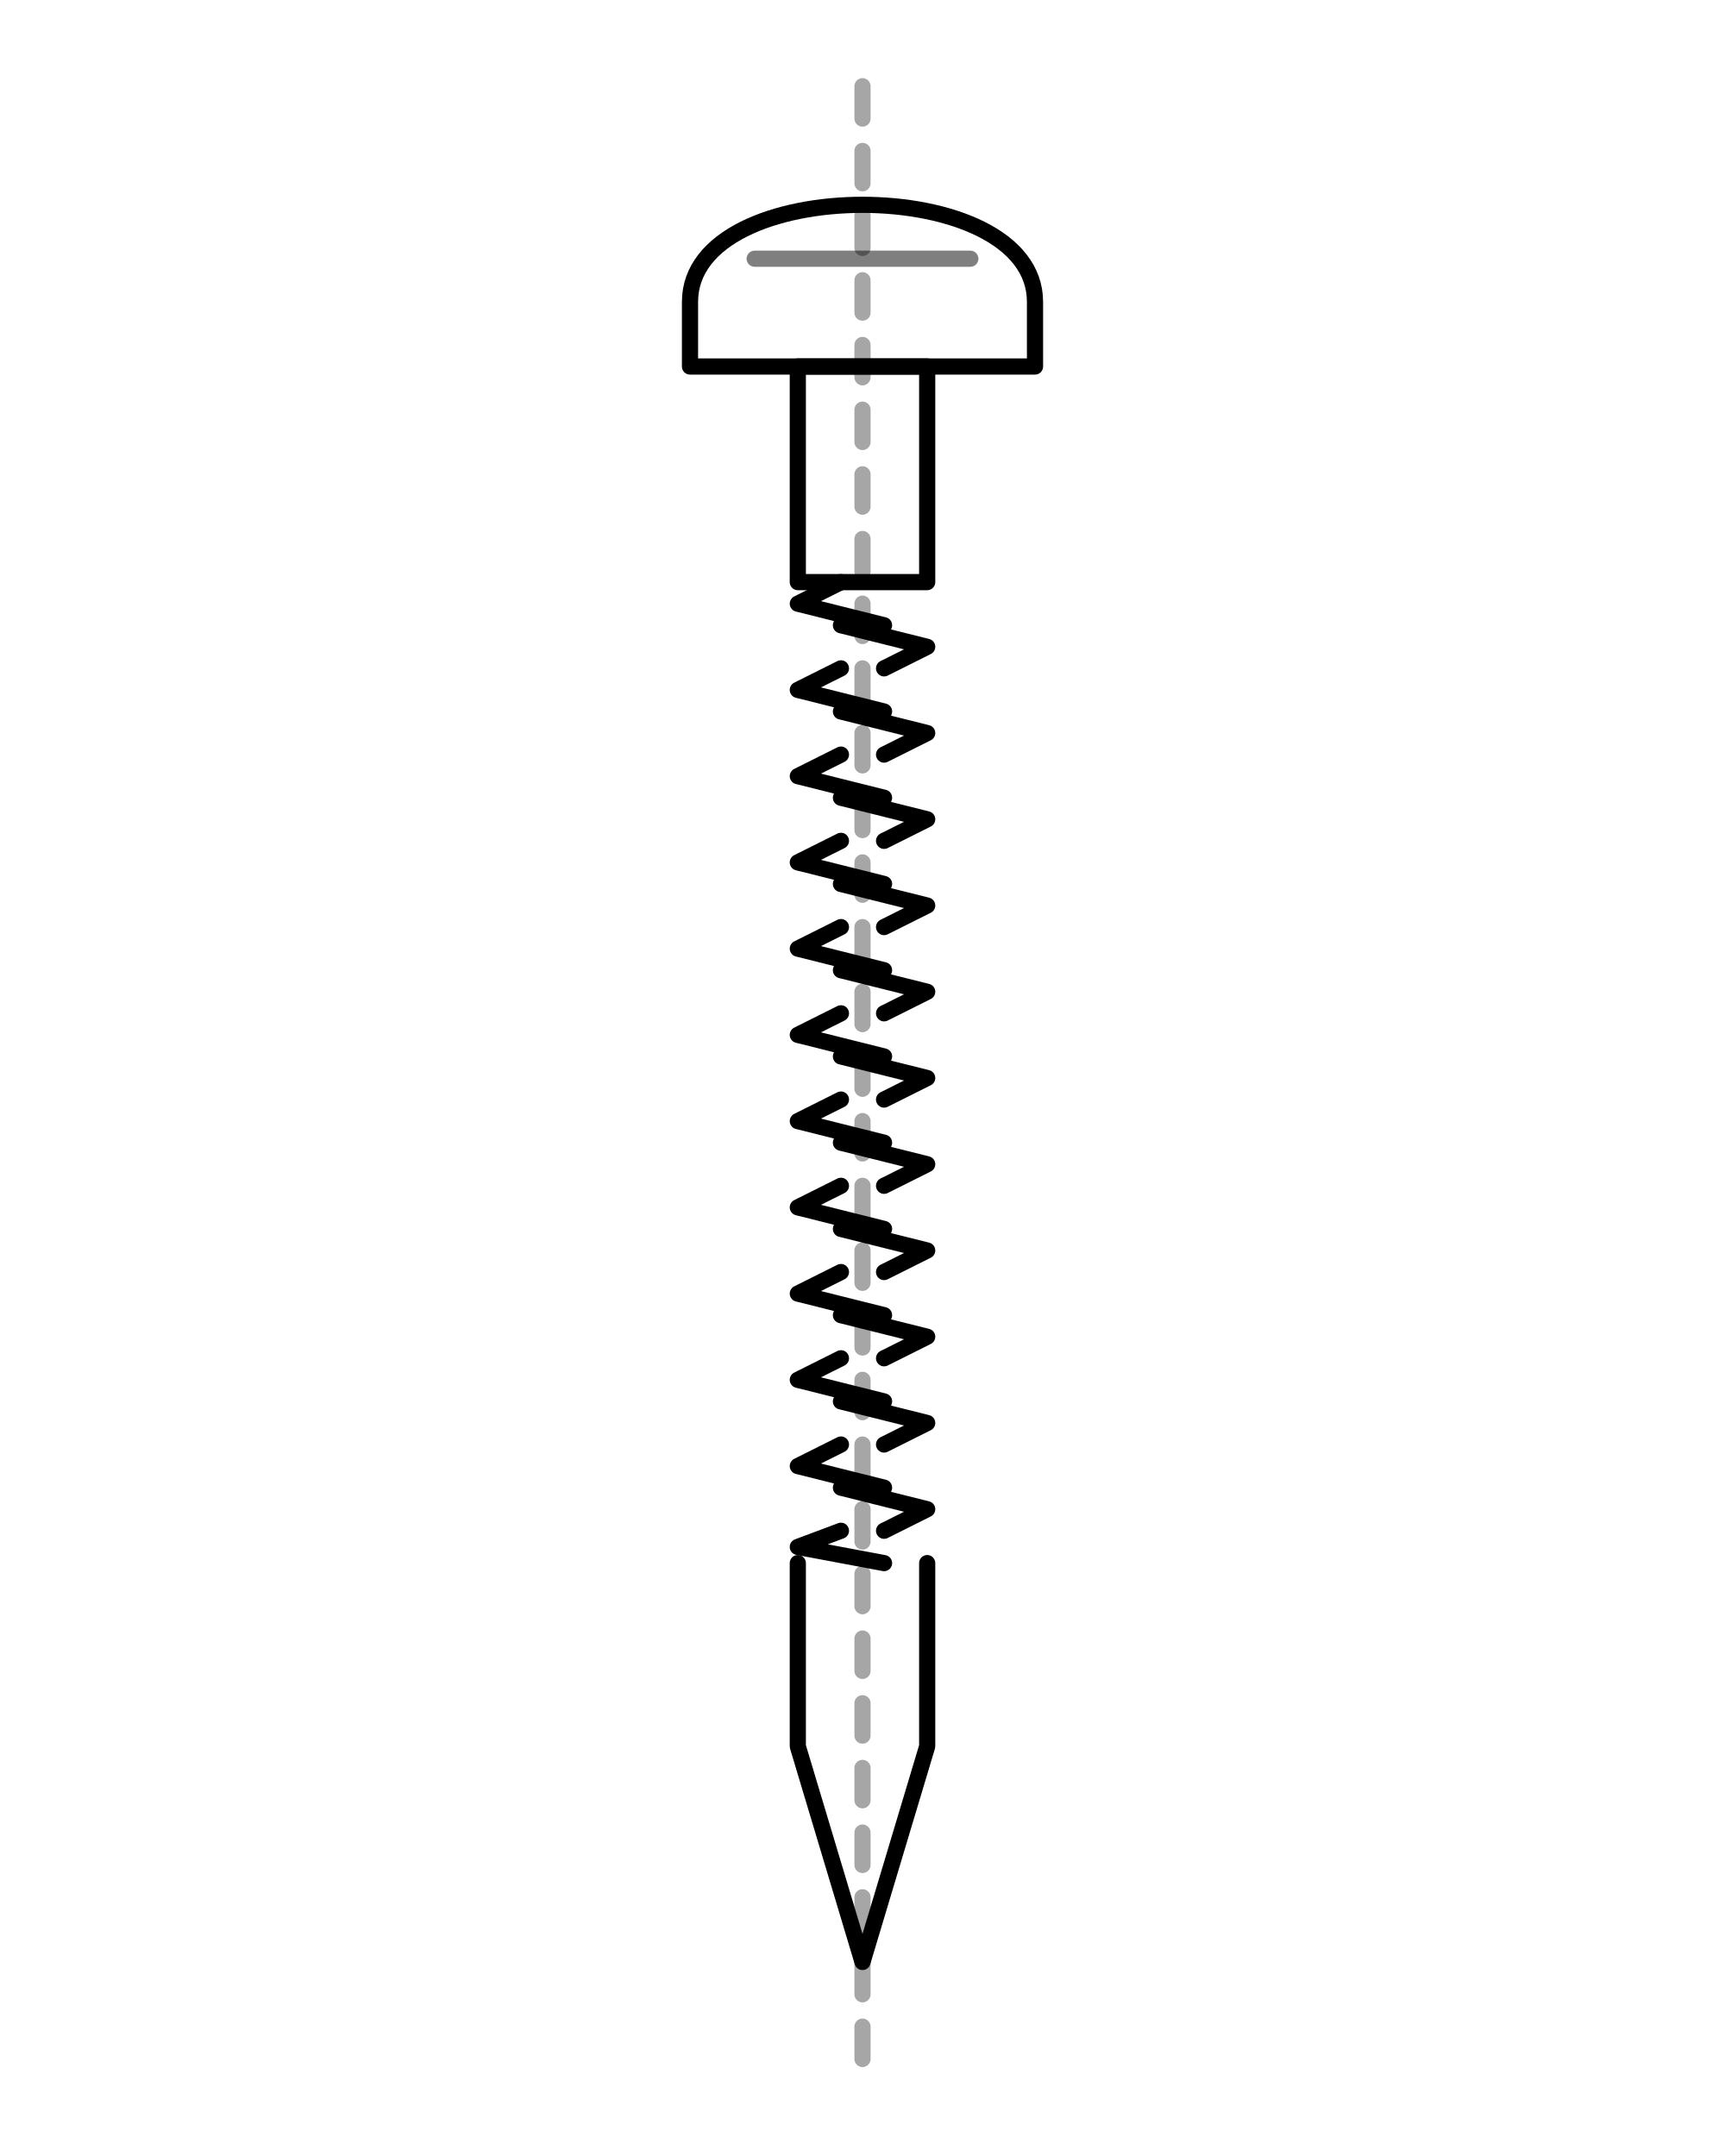
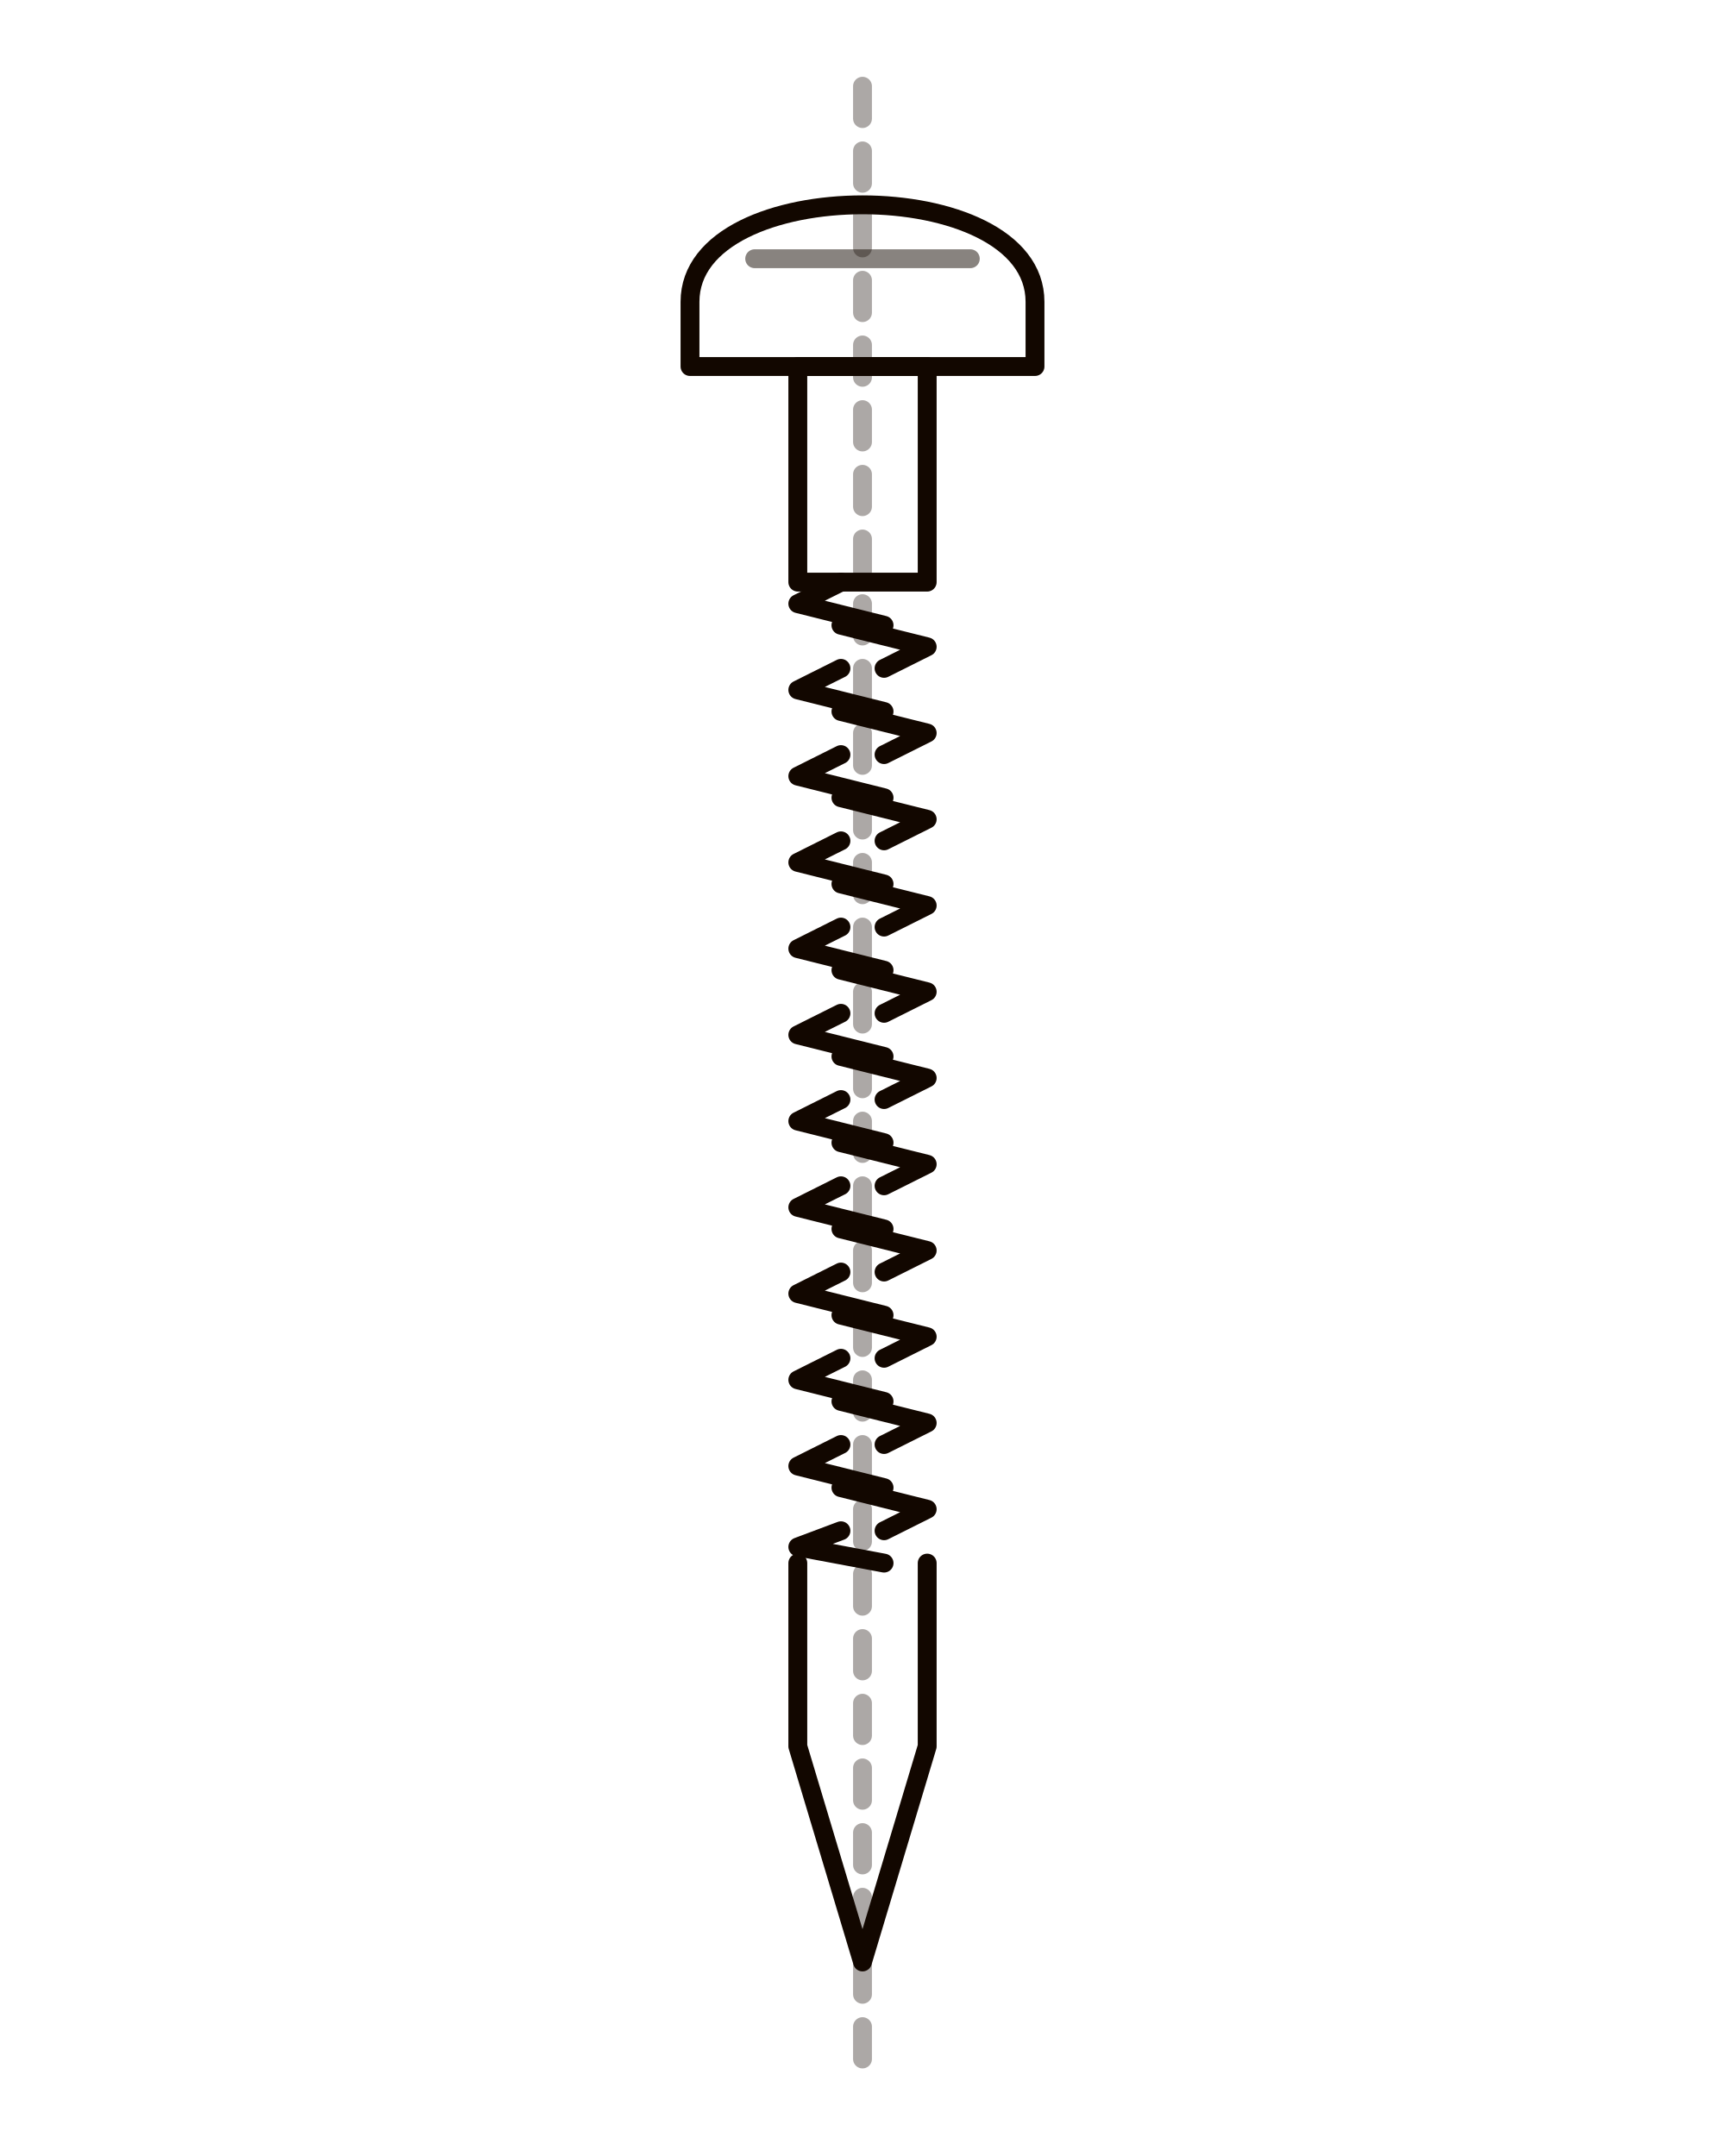
- <svg xmlns="http://www.w3.org/2000/svg" viewBox="0 0 160 200" fill="none" stroke="currentColor" stroke-width="1.5" stroke-linecap="round" stroke-linejoin="round" aria-hidden="true">
+ <svg xmlns="http://www.w3.org/2000/svg" viewBox="0 0 160 200" fill="none" stroke="#120700" stroke-width="1.75" stroke-linecap="round" stroke-linejoin="round" aria-hidden="true">
  <line x1="80" y1="8" x2="80" y2="192" stroke-dasharray="3 3" opacity="0.35" />
  <path d="M64 28 C64 16 96 16 96 28 L96 34 L64 34 Z" />
  <path d="M70 24 L90 24" opacity="0.5" />
  <rect x="74" y="34" width="12" height="20" />
  <path d="M 78 54 L 74 56 L 82 58 M 78 58 L 86 60 L 82 62 M 78 62 L 74 64 L 82 66 M 78 66 L 86 68 L 82 70 M 78 70 L 74 72 L 82 74 M 78 74 L 86 76 L 82 78 M 78 78 L 74 80 L 82 82 M 78 82 L 86 84 L 82 86 M 78 86 L 74 88 L 82 90 M 78 90 L 86 92 L 82 94 M 78 94 L 74 96 L 82 98 M 78 98 L 86 100 L 82 102 M 78 102 L 74 104 L 82 106 M 78 106 L 86 108 L 82 110 M 78 110 L 74 112 L 82 114 M 78 114 L 86 116 L 82 118 M 78 118 L 74 120 L 82 122 M 78 122 L 86 124 L 82 126 M 78 126 L 74 128 L 82 130 M 78 130 L 86 132 L 82 134 M 78 134 L 74 136 L 82 138 M 78 138 L 86 140 L 82 142 M 78 142 L 74 143.5 L 82 145" />
  <path d="M74 145 L74 162 L80 182 L86 162 L86 145" />
</svg>
